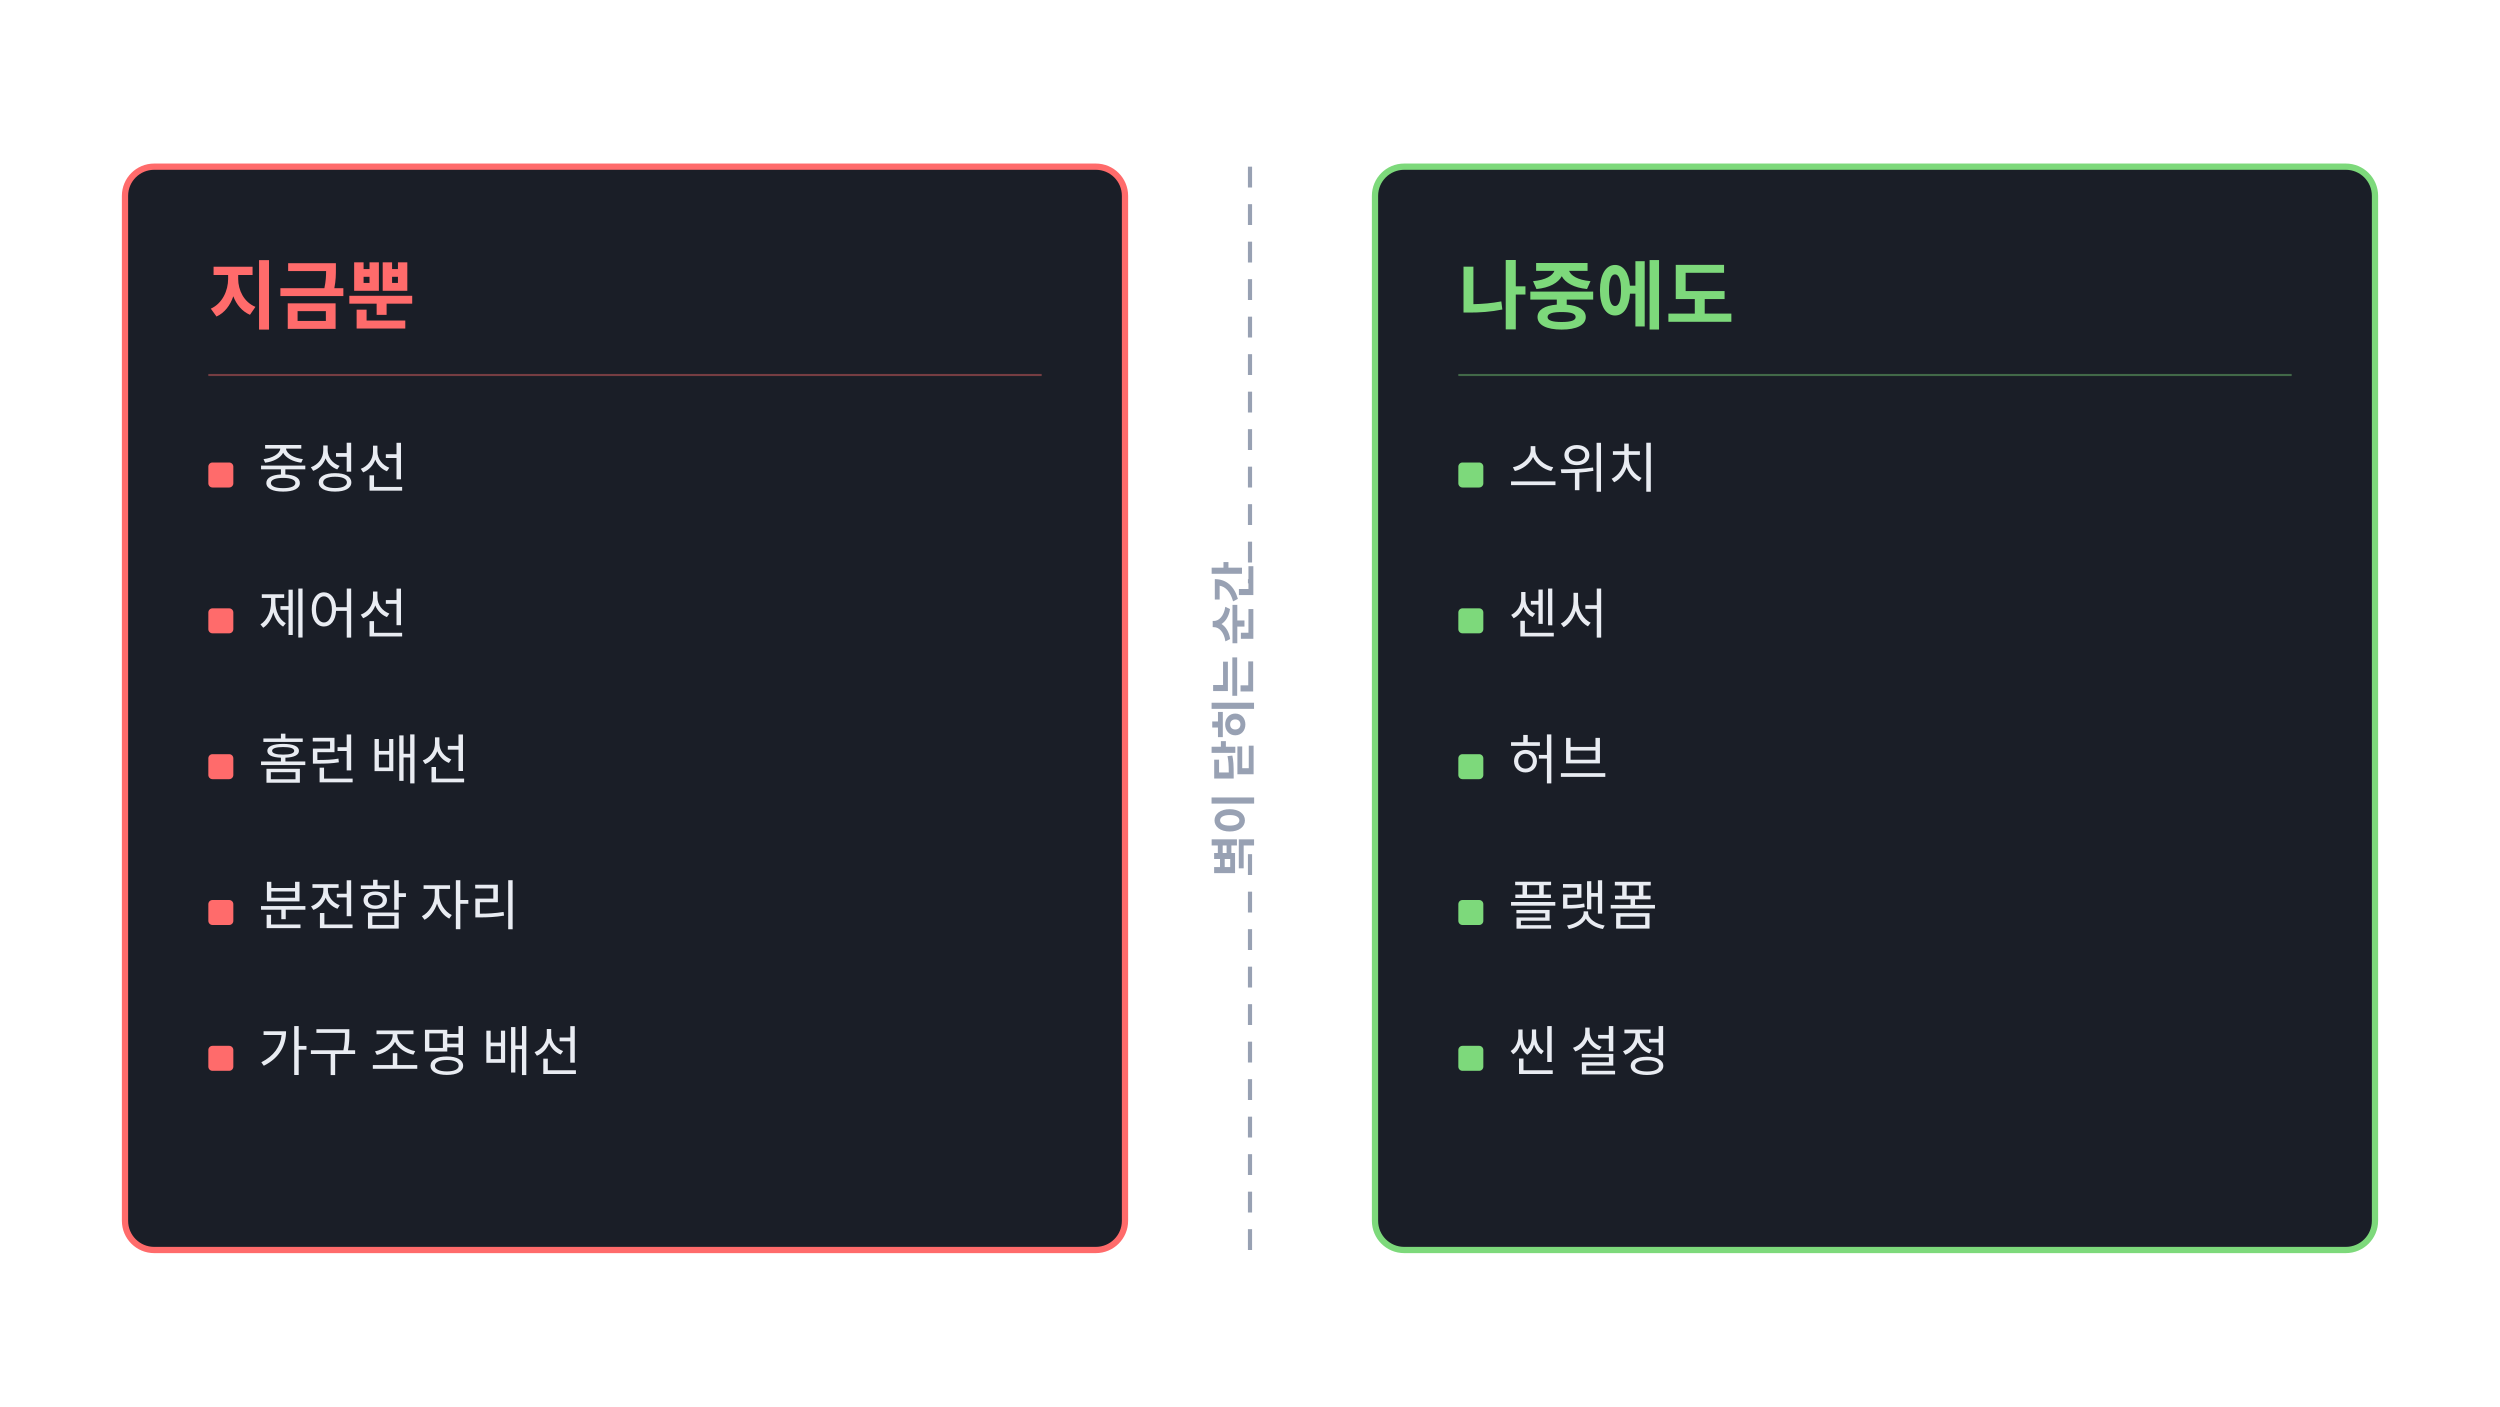
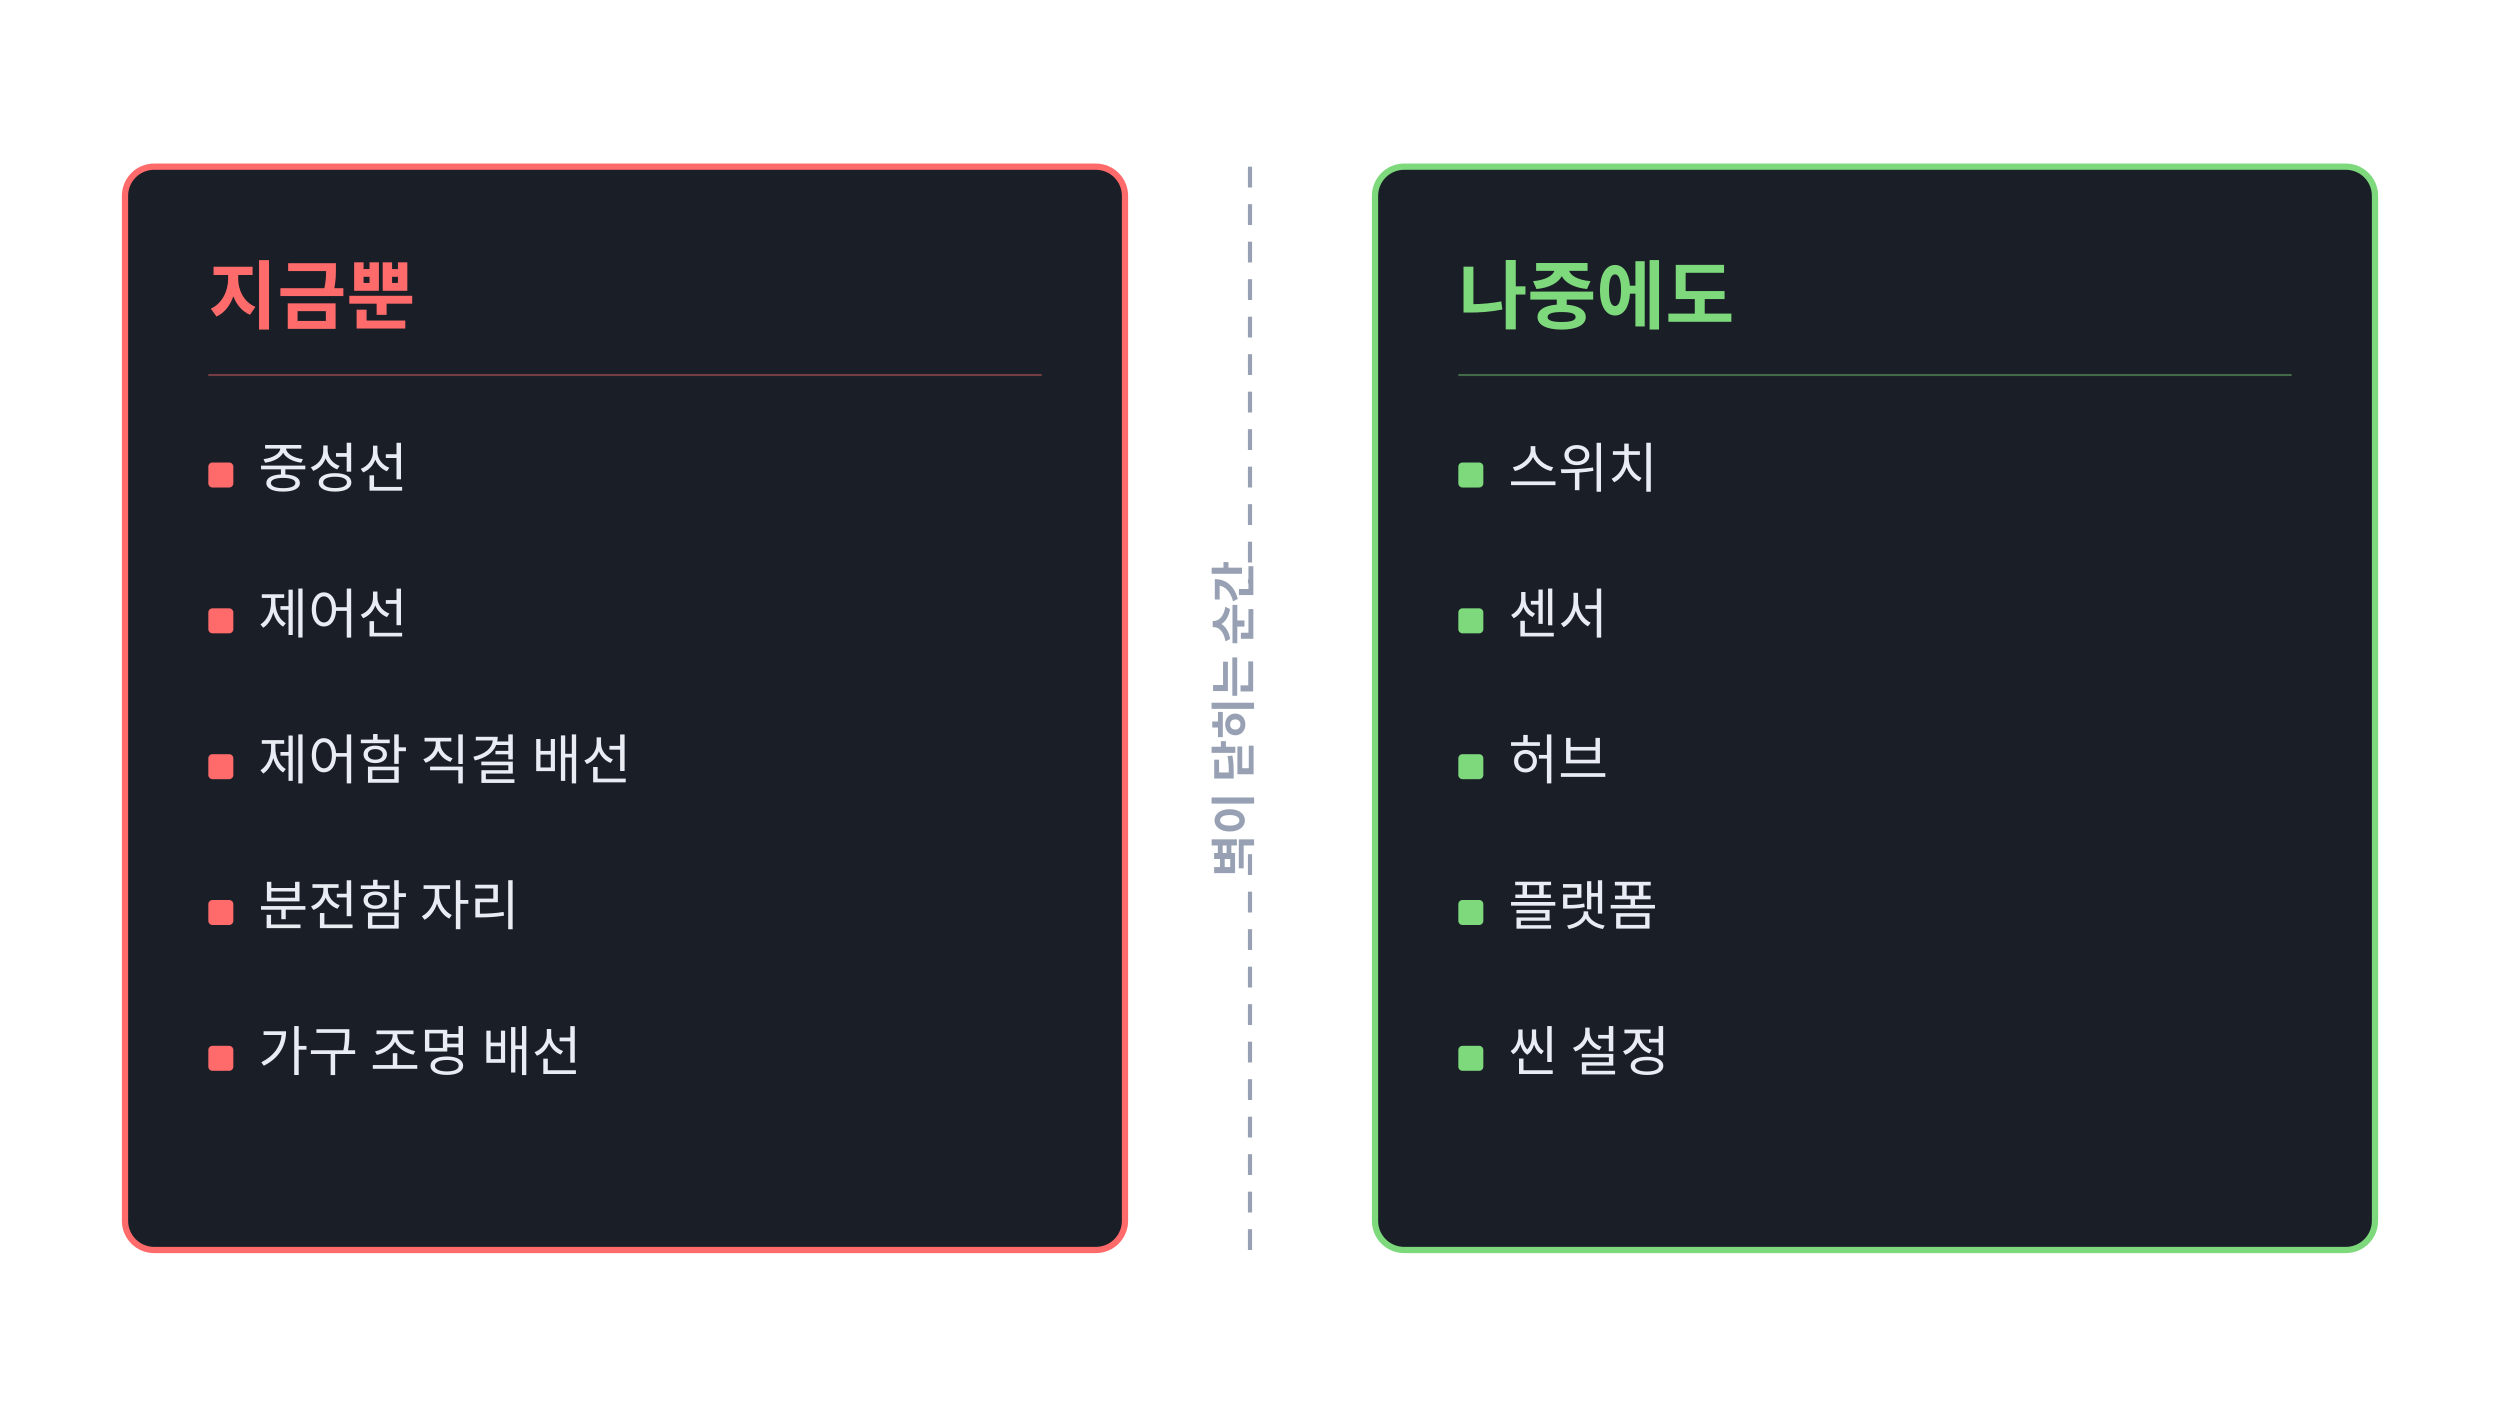
<svg xmlns="http://www.w3.org/2000/svg" viewBox="0 0 1200 675" font-family="Pretendard, Apple SD Gothic Neo, sans-serif">
  <g>
    <rect x="60" y="80" width="480" height="520" rx="14" fill="#1a1e27" stroke="#ff6b6b" stroke-width="3" />
    <text x="100" y="155" fill="#ff6b6b" font-size="36" font-weight="700">지금뿐</text>
    <line x1="100" y1="180" x2="500" y2="180" stroke="#ff6b6b" stroke-width="1" opacity="0.4" />
    <rect x="100" y="222" width="12" height="12" rx="2" fill="#ff6b6b" />
    <text x="124" y="234" fill="#e9ecf2" font-size="26">중성선</text>
    <rect x="100" y="292" width="12" height="12" rx="2" fill="#ff6b6b" />
    <text x="124" y="304" fill="#e9ecf2" font-size="26">제어선</text>
    <rect x="100" y="362" width="12" height="12" rx="2" fill="#ff6b6b" />
-     <text x="124" y="374" fill="#e9ecf2" font-size="26">홈런 배선</text>
+     <text x="124" y="374" fill="#e9ecf2" font-size="26">제어함 직결 배선</text>
    <rect x="100" y="432" width="12" height="12" rx="2" fill="#ff6b6b" />
    <text x="124" y="444" fill="#e9ecf2" font-size="26">분전함 자리</text>
    <rect x="100" y="502" width="12" height="12" rx="2" fill="#ff6b6b" />
    <text x="124" y="514" fill="#e9ecf2" font-size="26">가구 조명 배선</text>
  </g>
  <g>
    <rect x="660" y="80" width="480" height="520" rx="14" fill="#1a1e27" stroke="#7dd97b" stroke-width="3" />
    <text x="700" y="155" fill="#7dd97b" font-size="36" font-weight="700">나중에도</text>
    <line x1="700" y1="180" x2="1100" y2="180" stroke="#7dd97b" stroke-width="1" opacity="0.4" />
    <rect x="700" y="222" width="12" height="12" rx="2" fill="#7dd97b" />
    <text x="724" y="234" fill="#e9ecf2" font-size="26">스위치</text>
    <rect x="700" y="292" width="12" height="12" rx="2" fill="#7dd97b" />
    <text x="724" y="304" fill="#e9ecf2" font-size="26">센서</text>
    <rect x="700" y="362" width="12" height="12" rx="2" fill="#7dd97b" />
    <text x="724" y="374" fill="#e9ecf2" font-size="26">허브</text>
    <rect x="700" y="432" width="12" height="12" rx="2" fill="#7dd97b" />
    <text x="724" y="444" fill="#e9ecf2" font-size="26">플랫폼</text>
    <rect x="700" y="502" width="12" height="12" rx="2" fill="#7dd97b" />
    <text x="724" y="514" fill="#e9ecf2" font-size="26">씬 설정</text>
  </g>
  <line x1="600" y1="80" x2="600" y2="280" stroke="#98a1b3" stroke-width="2" stroke-dasharray="10 8" />
  <line x1="600" y1="410" x2="600" y2="600" stroke="#98a1b3" stroke-width="2" stroke-dasharray="10 8" />
  <text x="600" y="345" fill="#98a1b3" font-size="22" font-weight="600" text-anchor="middle" transform="rotate(-90 600 345)">벽이 닫히는 순간</text>
</svg>
